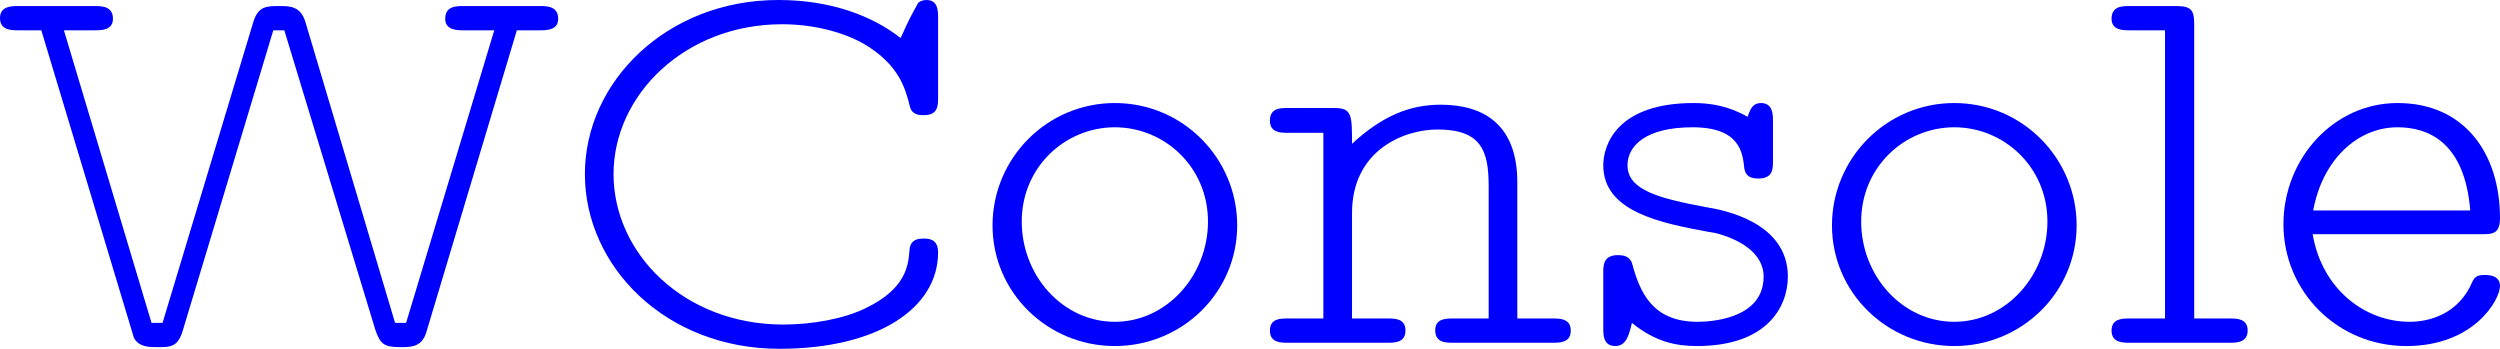
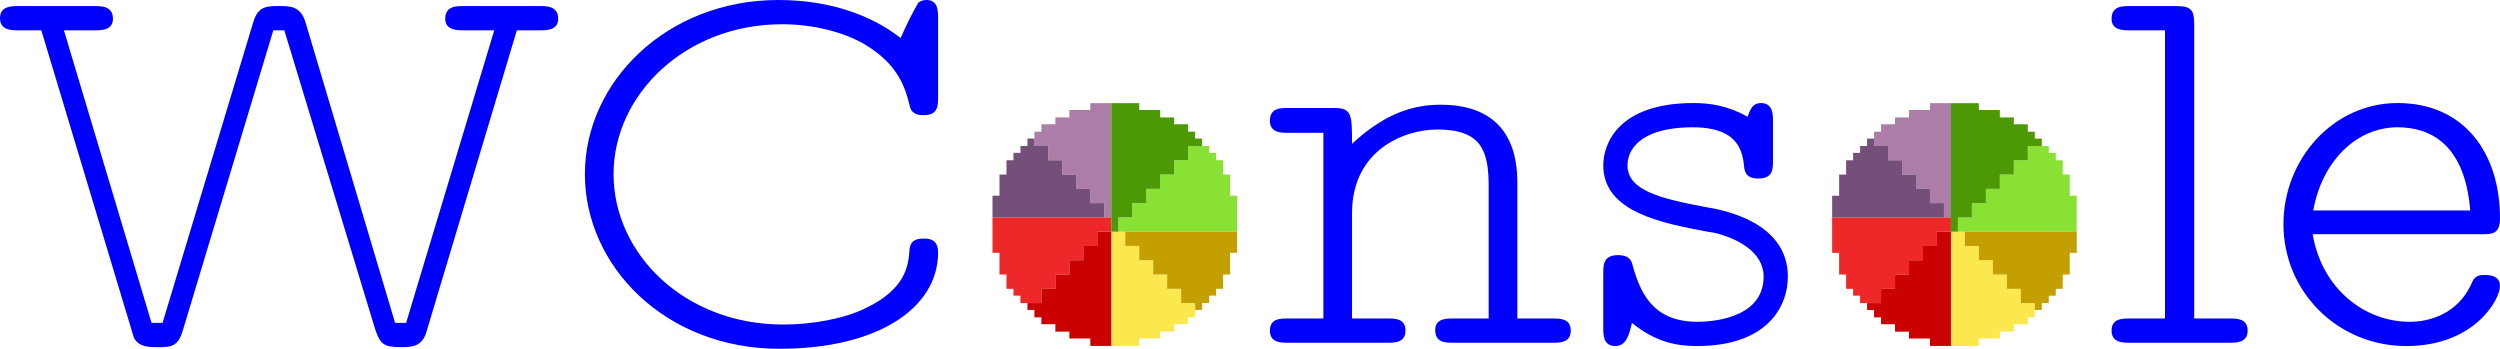
- <svg xmlns="http://www.w3.org/2000/svg" width="589.822" height="82.29" id="svg2" version="1.1">
+ <svg xmlns="http://www.w3.org/2000/svg" version="1.1" width="589.822" height="82.29" id="svg2">
  <defs id="defs4" />
-   <g id="layer1" transform="translate(-61.74625,-470.7948)">
-     <g style="font-size:130px;font-style:normal;font-variant:normal;font-weight:normal;font-stretch:normal;text-align:start;line-height:125%;letter-spacing:0px;word-spacing:0px;writing-mode:lr-tb;text-anchor:start;fill:#000000;fill-opacity:1;stroke:none;font-family:Latin Modern Mono Prop Light;-inkscape-font-specification:'Latin Modern Mono Prop Light,'" id="flowRoot3073">
-       <path d="m 193.436,475.215 c 0,-2.99 -2.73,-2.99 -4.29,-2.99 l -18.07,0 c -1.69,0 -4.29,0 -4.29,2.99 0,2.73 2.86,2.73 4.29,2.73 l 7.28,0 -20.8,69.03 -2.6,0 -21.19,-71.11 c -1.17,-3.64 -3.64,-3.64 -6.11,-3.64 -2.99,0 -4.94,0 -6.11,3.64 l -21.45,71.11 -2.6,0 -20.67,-69.03 7.28,0 c 1.56,0 4.29,0 4.29,-2.73 0,-2.99 -2.73,-2.99 -4.29,-2.99 l -18.07,0 c -1.56,0 -4.29,0 -4.29,2.86 0,2.86 2.73,2.86 4.29,2.86 l 5.46,0 21.84,72.54 c 1.17,2.21 3.64,2.21 5.46,2.21 3.25,0 4.94,0 6.11,-4.03 l 21.32,-70.72 2.6,0 21.45,70.59 c 1.17,3.38 1.95,4.16 5.98,4.16 2.47,0 5.07,0 6.11,-3.64 l 21.32,-71.11 5.46,0 c 1.56,0 4.29,0 4.29,-2.73" style="fill:#0000ff;font-family:Latin Modern Mono Prop Light;-inkscape-font-specification:'Latin Modern Mono Prop Light,'" id="path3135" />
-       <path d="m 283.069,530.335 c 0,-3.25 -2.34,-3.25 -3.38,-3.25 -1.04,0 -3.25,0 -3.38,2.86 -0.26,3.38 -0.78,8.97 -10.27,13.52 -5.2,2.6 -12.87,3.9 -19.5,3.9 -23.4,0 -40.04,-16.77 -40.04,-35.49 0,-18.72 16.9,-35.36 39.78,-35.36 7.28,0 14.43,1.82 19.37,4.68 8.32,4.94 9.75,10.66 10.79,14.82 0.52,1.95 2.34,1.95 3.25,1.95 3.38,0 3.38,-2.21 3.38,-4.29 l 0,-18.59 c 0,-1.69 0,-4.29 -2.73,-4.29 -0.91,0 -1.43,0.26 -1.95,0.65 -1.82,3.25 -2.34,4.29 -4.16,8.32 -6.63,-5.2 -16.38,-8.97 -28.86,-8.97 -26.26,0 -45.63,19.24 -45.63,41.08 0,21.71 18.98,41.21 45.89,41.21 23.27,0 37.44,-9.62 37.44,-22.75" style="fill:#0000ff;font-family:Latin Modern Mono Prop Light;-inkscape-font-specification:'Latin Modern Mono Prop Light,'" id="path3137" />
-       <path d="m 353.635,523.965 c 0,-15.73 -12.74,-28.86 -28.86,-28.86 -16.12,0 -28.86,13.13 -28.86,28.86 0,15.86 13,28.47 28.86,28.47 15.86,0 28.86,-12.61 28.86,-28.47 m -6.89,-0.91 c 0,12.74 -9.75,23.66 -21.97,23.66 -12.35,0 -21.97,-10.92 -21.97,-23.66 0,-12.87 10.27,-22.23 21.97,-22.23 11.7,0 21.97,9.36 21.97,22.23" style="fill:#0000ff;font-family:Latin Modern Mono Prop Light;-inkscape-font-specification:'Latin Modern Mono Prop Light,'" id="path3139" />
-       <path d="m 432.336,548.795 c 0,-2.86 -2.6,-2.86 -4.16,-2.86 l -8.45,0 0,-32.11 c 0,-13.52 -7.8,-18.33 -18.07,-18.33 -7.41,0 -13.91,2.73 -20.93,9.23 0,-6.76 0,-8.45 -4.16,-8.45 l -11.05,0 c -1.69,0 -4.16,0 -4.16,2.99 0,2.86 2.6,2.86 4.16,2.86 l 8.45,0 0,43.81 -8.45,0 c -1.69,0 -4.16,0 -4.16,2.86 0,2.86 2.6,2.86 4.16,2.86 l 23.66,0 c 1.56,0 4.16,0 4.16,-2.86 0,-2.86 -2.47,-2.86 -4.16,-2.86 l -8.45,0 0,-24.83 c 0,-14.95 12.35,-19.76 20.15,-19.76 10.4,0 12.09,5.07 12.09,13.39 l 0,31.2 -8.45,0 c -1.56,0 -4.16,0 -4.16,2.73 0,2.99 2.47,2.99 4.16,2.99 l 23.66,0 c 1.56,0 4.16,0 4.16,-2.86" style="fill:#0000ff;font-family:Latin Modern Mono Prop Light;-inkscape-font-specification:'Latin Modern Mono Prop Light,'" id="path3141" />
-       <path d="m 483.554,536.055 c 0,-12.87 -15.21,-15.73 -19.24,-16.38 -11.18,-2.08 -18.59,-4.03 -18.59,-9.88 0,-4.68 4.42,-8.97 15.34,-8.97 11.18,0 11.83,5.98 12.22,9.75 0.26,1.17 0.78,2.34 3.25,2.34 3.51,0 3.51,-2.21 3.51,-4.29 l 0,-9.23 c 0,-1.56 0,-4.29 -2.86,-4.29 -1.82,0 -2.47,1.3 -3.12,3.25 -4.55,-2.6 -8.84,-3.25 -12.74,-3.25 -18.07,0 -21.32,9.88 -21.32,14.69 0,11.05 13.78,13.65 24.96,15.73 l 1.56,0.26 c 5.07,1.3 11.31,4.42 11.31,10.27 0,10.4 -13.52,10.66 -15.6,10.66 -10.79,0 -13.65,-7.15 -15.47,-13.91 -0.39,-0.91 -1.04,-1.82 -3.25,-1.82 -3.51,0 -3.51,2.34 -3.51,4.29 l 0,12.87 c 0,1.69 1e-5,4.29 2.86,4.29 2.6,0 3.25,-2.73 3.9,-5.46 5.59,4.55 10.53,5.46 15.34,5.46 16.64,0 21.45,-9.36 21.45,-16.38" style="fill:#0000ff;font-family:Latin Modern Mono Prop Light;-inkscape-font-specification:'Latin Modern Mono Prop Light,'" id="path3143" />
-       <path d="m 551.682,523.965 c 0,-15.73 -12.74,-28.86 -28.86,-28.86 -16.12,0 -28.86,13.13 -28.86,28.86 0,15.86 13,28.47 28.86,28.47 15.86,0 28.86,-12.61 28.86,-28.47 m -6.89,-0.91 c 0,12.74 -9.75,23.66 -21.97,23.66 -12.35,0 -21.97,-10.92 -21.97,-23.66 0,-12.87 10.27,-22.23 21.97,-22.23 11.7,0 21.97,9.36 21.97,22.23" style="fill:#0000ff;font-family:Latin Modern Mono Prop Light;-inkscape-font-specification:'Latin Modern Mono Prop Light,'" id="path3145" />
-       <path d="m 592.033,548.795 c 0,-2.86 -2.6,-2.86 -4.16,-2.86 l -8.45,0 0,-69.42 c 0,-3.25 -0.65,-4.29 -4.16,-4.29 l -11.18,0 c -1.56,0 -4.16,0 -4.16,2.99 0,2.73 2.73,2.73 4.16,2.73 l 8.45,0 0,67.99 -8.45,0 c -1.56,0 -4.16,0 -4.16,2.86 0,2.86 2.73,2.86 4.16,2.86 l 23.79,0 c 1.43,0 4.16,0 4.16,-2.86" style="fill:#0000ff;font-family:Latin Modern Mono Prop Light;-inkscape-font-specification:'Latin Modern Mono Prop Light,'" id="path3147" />
-       <path d="m 651.568,538.265 c 0,-2.6 -2.86,-2.6 -3.51,-2.6 -1.3,0 -2.34,0.13 -2.99,1.56 -3.25,7.67 -10.14,9.49 -14.82,9.49 -10.53,0 -20.67,-7.67 -22.88,-20.67 l 40.04,0 c 2.21,0 4.16,0 4.16,-3.77 0,-15.21 -8.32,-27.17 -24.18,-27.17 -15.08,0 -26.91,13.13 -26.91,28.6 0,15.86 12.74,28.73 28.99,28.73 15.99,0 22.1,-10.92 22.1,-14.17 m -7.02,-17.81 -37.05,0 c 2.21,-12.09 10.53,-19.63 19.89,-19.63 7.28,0 15.86,3.51 17.16,19.63" style="fill:#0000ff;font-family:Latin Modern Mono Prop Light;-inkscape-font-specification:'Latin Modern Mono Prop Light,'" id="path3149" />
+   <g transform="translate(-61.74625,-470.7948)" id="layer1">
+     <g transform="matrix(0.1268212,0,0,0.1347775,295.9038,495.1264)" id="g3049">
+       <path d="m 221,325 0,-100 13,0 13,0 0,12.5 0,12.5 13,0 13,0 0,12.5 0,12.5 13,0 13,0 0,12.5 0,12.5 13,0 13,0 0,12.5 0,12.5 13,0 13,0 0,12.5 0,12.5 13,0 13,0 0,12.5 0,12.5 -6.5,0 -6.5,0 0,6 0,6 -13,0 -13,0 0,6.5 0,6.5 -13,0 -13,0 0,6 0,6 -19.5,0 -19.5,0 0,6.5 0,6.5 -26,0 -26,0 0,-100 z" id="path3065" style="fill:#fbe84e" />
+       <path d="m 208,187.5 0,-12.5 -13,0 -13,0 0,-12.5 0,-12.5 -13,0 -13,0 0,-12.5 0,-12.5 -13,0 -13,0 0,-12.5 0,-12.5 -13,0 -13,0 0,-12.5 0,-12.5 -13,0 -13,0 0,-12.5 0,-12.5 6.5,0 6.5,0 0,-6.5 0,-6.5 13,0 13,0 0,-6 0,-6 13,0 13,0 0,-6.5 0,-6.5 19.5,0 19.5,0 0,-6 0,-6 19.5,0 19.5,0 0,100 0,100 -6.5,0 -6.5,0 0,-12.5 z" id="path3063" style="fill:#ac7ea7" />
+       <path d="m 234,212.5 0,-12.5 13,0 13,0 0,-12.5 0,-12.5 13,0 13,0 0,-12.5 0,-12.5 13,0 13,0 0,-12.5 0,-12.5 13,0 13,0 0,-12.5 0,-12.5 13,0 13,0 0,-12.5 0,-12.5 19.5,0 19.5,0 0,6 0,6 6.5,0 6.5,0 0,6.5 0,6.5 6.5,0 6.5,0 0,12.5 0,12.5 6.5,0 6.5,0 0,18.5 0,18.5 6.5,0 6.5,0 0,31.5 0,31.5 -110.5,0 -110.5,0 0,-12.5 z" id="path3061" style="fill:#89e133" />
+       <path d="m 377,356 0,-6 -13,0 -13,0 0,-12.5 0,-12.5 -13,0 -13,0 0,-12.5 0,-12.5 -13,0 -13,0 0,-12.5 0,-12.5 -13,0 -13,0 0,-12.5 0,-12.5 -13,0 -13,0 0,-12.5 0,-12.5 104,0 104,0 0,18.5 0,18.5 -6.5,0 -6.5,0 0,19 0,19 -6.5,0 -6.5,0 0,12.5 0,12.5 -6.5,0 -6.5,0 0,6 0,6 -6.5,0 -6.5,0 0,6.5 0,6.5 -6.5,0 -6.5,0 0,6 0,6 -6.5,0 -6.5,0 0,-6 z" id="path3059" style="fill:#c39f00" />
+       <path d="m 52,343.5 0,-6.5 -6.5,0 -6.5,0 0,-6 0,-6 -6.5,0 -6.5,0 0,-12.5 0,-12.5 -6.5,0 -6.5,0 0,-19 0,-19 -6.5,0 -6.5,0 0,-31 0,-31 110.5,0 110.5,0 0,12.5 0,12.5 -13,0 -13,0 0,12.5 0,12.5 -13,0 -13,0 0,12.5 0,12.5 -13,0 -13,0 0,12.5 0,12.5 -13,0 -13,0 0,12.5 0,12.5 -13,0 -13,0 0,12.5 0,12.5 -19.5,0 -19.5,0 0,-6.5 z" id="path3057" style="fill:#ee2828" />
+       <path d="m 0,181 0,-19 6.5,0 6.5,0 0,-18.5 0,-18.5 6.5,0 6.5,0 0,-12.5 0,-12.5 6.5,0 6.5,0 0,-6.5 0,-6.5 6.5,0 6.5,0 0,-6 0,-6 6.5,0 6.5,0 0,-6.5 0,-6.5 6.5,0 6.5,0 0,6.5 0,6.5 13,0 13,0 0,12.5 0,12.5 13,0 13,0 0,12.5 0,12.5 13,0 13,0 0,12.5 0,12.5 13,0 13,0 0,12.5 0,12.5 13,0 13,0 0,12.5 0,12.5 -104,0 -104,0 0,-19 z" id="path3055" style="fill:#744f7a" />
+       <path d="M 221,112.5 221,0 l 26,0 26,0 0,6 0,6 19.5,0 19.5,0 0,6.5 0,6.5 13,0 13,0 0,6 0,6 13,0 13,0 0,6.5 0,6.5 6.5,0 6.5,0 0,6 0,6 6.5,0 6.5,0 0,6.5 0,6.5 -13,0 -13,0 0,12.5 0,12.5 -13,0 -13,0 0,12.5 0,12.5 -13,0 -13,0 0,12.5 0,12.5 -13,0 -13,0 0,12.5 0,12.5 -13,0 -13,0 0,12.5 0,12.5 -13,0 -13,0 0,12.5 0,12.5 -6.5,0 -6.5,0 0,-112.5 z" id="path3053" style="fill:#4d9905" />
+       <path d="m 182,418.5 0,-6.5 -19.5,0 -19.5,0 0,-6 0,-6 -13,0 -13,0 0,-6.5 0,-6.5 -13,0 -13,0 0,-6 0,-6 -6.5,0 -6.5,0 0,-6.5 0,-6.5 -6.5,0 -6.5,0 0,-6 0,-6 13,0 13,0 0,-12.5 0,-12.5 13,0 13,0 0,-12.5 0,-12.5 13,0 13,0 0,-12.5 0,-12.5 13,0 13,0 0,-12.5 0,-12.5 13,0 13,0 0,-12.5 0,-12.5 13,0 13,0 0,100 0,100 -19.5,0 -19.5,0 0,-6.5 z" id="path3051" style="fill:#cb0000" />
+     </g>
+     <g transform="matrix(0.1268212,0,0,0.1347775,494.0006,495.1326)" id="g3049-3">
+       <path d="m 221,325 0,-100 13,0 13,0 0,12.5 0,12.5 13,0 13,0 0,12.5 0,12.5 13,0 13,0 0,12.5 0,12.5 13,0 13,0 0,12.5 0,12.5 13,0 13,0 0,12.5 0,12.5 13,0 13,0 0,12.5 0,12.5 -6.5,0 -6.5,0 0,6 0,6 -13,0 -13,0 0,6.5 0,6.5 -13,0 -13,0 0,6 0,6 -19.5,0 -19.5,0 0,6.5 0,6.5 -26,0 -26,0 0,-100 z" id="path3065-6" style="fill:#fbe84e" />
+       <path d="m 208,187.5 0,-12.5 -13,0 -13,0 0,-12.5 0,-12.5 -13,0 -13,0 0,-12.5 0,-12.5 -13,0 -13,0 0,-12.5 0,-12.5 -13,0 -13,0 0,-12.5 0,-12.5 -13,0 -13,0 0,-12.5 0,-12.5 6.5,0 6.5,0 0,-6.5 0,-6.5 13,0 13,0 0,-6 0,-6 13,0 13,0 0,-6.5 0,-6.5 19.5,0 19.5,0 0,-6 0,-6 19.5,0 19.5,0 0,100 0,100 -6.5,0 -6.5,0 0,-12.5 z" id="path3063-7" style="fill:#ac7ea7" />
+       <path d="m 234,212.5 0,-12.5 13,0 13,0 0,-12.5 0,-12.5 13,0 13,0 0,-12.5 0,-12.5 13,0 13,0 0,-12.5 0,-12.5 13,0 13,0 0,-12.5 0,-12.5 13,0 13,0 0,-12.5 0,-12.5 19.5,0 19.5,0 0,6 0,6 6.5,0 6.5,0 0,6.5 0,6.5 6.5,0 6.5,0 0,12.5 0,12.5 6.5,0 6.5,0 0,18.5 0,18.5 6.5,0 6.5,0 0,31.5 0,31.5 -110.5,0 -110.5,0 0,-12.5 z" id="path3061-5" style="fill:#89e133" />
+       <path d="m 377,356 0,-6 -13,0 -13,0 0,-12.5 0,-12.5 -13,0 -13,0 0,-12.5 0,-12.5 -13,0 -13,0 0,-12.5 0,-12.5 -13,0 -13,0 0,-12.5 0,-12.5 -13,0 -13,0 0,-12.5 0,-12.5 104,0 104,0 0,18.5 0,18.5 -6.5,0 -6.5,0 0,19 0,19 -6.5,0 -6.5,0 0,12.5 0,12.5 -6.5,0 -6.5,0 0,6 0,6 -6.5,0 -6.5,0 0,6.5 0,6.5 -6.5,0 -6.5,0 0,6 0,6 -6.5,0 -6.5,0 0,-6 z" id="path3059-3" style="fill:#c39f00" />
+       <path d="m 52,343.5 0,-6.5 -6.5,0 -6.5,0 0,-6 0,-6 -6.5,0 -6.5,0 0,-12.5 0,-12.5 -6.5,0 -6.5,0 0,-19 0,-19 -6.5,0 -6.5,0 0,-31 0,-31 110.5,0 110.5,0 0,12.5 0,12.5 -13,0 -13,0 0,12.5 0,12.5 -13,0 -13,0 0,12.5 0,12.5 -13,0 -13,0 0,12.5 0,12.5 -13,0 -13,0 0,12.5 0,12.5 -13,0 -13,0 0,12.5 0,12.5 -19.5,0 -19.5,0 0,-6.5 z" id="path3057-5" style="fill:#ee2828" />
+       <path d="m 0,181 0,-19 6.5,0 6.5,0 0,-18.5 0,-18.5 6.5,0 6.5,0 0,-12.5 0,-12.5 6.5,0 6.5,0 0,-6.5 0,-6.5 6.5,0 6.5,0 0,-6 0,-6 6.5,0 6.5,0 0,-6.5 0,-6.5 6.5,0 6.5,0 0,6.5 0,6.5 13,0 13,0 0,12.5 0,12.5 13,0 13,0 0,12.5 0,12.5 13,0 13,0 0,12.5 0,12.5 13,0 13,0 0,12.5 0,12.5 13,0 13,0 0,12.5 0,12.5 -104,0 -104,0 0,-19 z" id="path3055-6" style="fill:#744f7a" />
+       <path d="M 221,112.5 221,0 l 26,0 26,0 0,6 0,6 19.5,0 19.5,0 0,6.5 0,6.5 13,0 13,0 0,6 0,6 13,0 13,0 0,6.5 0,6.5 6.5,0 6.5,0 0,6 0,6 6.5,0 6.5,0 0,6.5 0,6.5 -13,0 -13,0 0,12.5 0,12.5 -13,0 -13,0 0,12.5 0,12.5 -13,0 -13,0 0,12.5 0,12.5 -13,0 -13,0 0,12.5 0,12.5 -13,0 -13,0 0,12.5 0,12.5 -13,0 -13,0 0,12.5 0,12.5 -6.5,0 -6.5,0 0,-112.5 z" id="path3053-2" style="fill:#4d9905" />
+       <path d="m 182,418.5 0,-6.5 -19.5,0 -19.5,0 0,-6 0,-6 -13,0 -13,0 0,-6.5 0,-6.5 -13,0 -13,0 0,-6 0,-6 -6.5,0 -6.5,0 0,-6.5 0,-6.5 -6.5,0 -6.5,0 0,-6 0,-6 13,0 13,0 0,-12.5 0,-12.5 13,0 13,0 0,-12.5 0,-12.5 13,0 13,0 0,-12.5 0,-12.5 13,0 13,0 0,-12.5 0,-12.5 13,0 13,0 0,-12.5 0,-12.5 13,0 13,0 0,100 0,100 -19.5,0 -19.5,0 0,-6.5 z" id="path3051-9" style="fill:#cb0000" />
+     </g>
+     <g id="flowRoot3073" style="font-size:130px;font-style:normal;font-variant:normal;font-weight:normal;font-stretch:normal;text-align:start;line-height:125%;letter-spacing:0px;word-spacing:0px;writing-mode:lr-tb;text-anchor:start;fill:#000000;fill-opacity:1;stroke:none;font-family:Latin Modern Mono Prop Light;-inkscape-font-specification:'Latin Modern Mono Prop Light,'">
+       <path d="m 193.436,475.215 c 0,-2.99 -2.73,-2.99 -4.29,-2.99 l -18.07,0 c -1.69,0 -4.29,0 -4.29,2.99 0,2.73 2.86,2.73 4.29,2.73 l 7.28,0 -20.8,69.03 -2.6,0 -21.19,-71.11 c -1.17,-3.64 -3.64,-3.64 -6.11,-3.64 -2.99,0 -4.94,0 -6.11,3.64 l -21.45,71.11 -2.6,0 -20.67,-69.03 7.28,0 c 1.56,0 4.29,0 4.29,-2.73 0,-2.99 -2.73,-2.99 -4.29,-2.99 l -18.07,0 c -1.56,0 -4.29,0 -4.29,2.86 0,2.86 2.73,2.86 4.29,2.86 l 5.46,0 21.84,72.54 c 1.17,2.21 3.64,2.21 5.46,2.21 3.25,0 4.94,0 6.11,-4.03 l 21.32,-70.72 2.6,0 21.45,70.59 c 1.17,3.38 1.95,4.16 5.98,4.16 2.47,0 5.07,0 6.11,-3.64 l 21.32,-71.11 5.46,0 c 1.56,0 4.29,0 4.29,-2.73" id="path3135" style="fill:#0000ff;font-family:Latin Modern Mono Prop Light;-inkscape-font-specification:'Latin Modern Mono Prop Light,'" />
+       <path d="m 283.069,530.335 c 0,-3.25 -2.34,-3.25 -3.38,-3.25 -1.04,0 -3.25,0 -3.38,2.86 -0.26,3.38 -0.78,8.97 -10.27,13.52 -5.2,2.6 -12.87,3.9 -19.5,3.9 -23.4,0 -40.04,-16.77 -40.04,-35.49 0,-18.72 16.9,-35.36 39.78,-35.36 7.28,0 14.43,1.82 19.37,4.68 8.32,4.94 9.75,10.66 10.79,14.82 0.52,1.95 2.34,1.95 3.25,1.95 3.38,0 3.38,-2.21 3.38,-4.29 l 0,-18.59 c 0,-1.69 0,-4.29 -2.73,-4.29 -0.91,0 -1.43,0.26 -1.95,0.65 -1.82,3.25 -2.34,4.29 -4.16,8.32 -6.63,-5.2 -16.38,-8.97 -28.86,-8.97 -26.26,0 -45.63,19.24 -45.63,41.08 0,21.71 18.98,41.21 45.89,41.21 23.27,0 37.44,-9.62 37.44,-22.75" id="path3137" style="fill:#0000ff;font-family:Latin Modern Mono Prop Light;-inkscape-font-specification:'Latin Modern Mono Prop Light,'" />
+       <path d="m 432.336,548.795 c 0,-2.86 -2.6,-2.86 -4.16,-2.86 l -8.45,0 0,-32.11 c 0,-13.52 -7.8,-18.33 -18.07,-18.33 -7.41,0 -13.91,2.73 -20.93,9.23 0,-6.76 0,-8.45 -4.16,-8.45 l -11.05,0 c -1.69,0 -4.16,0 -4.16,2.99 0,2.86 2.6,2.86 4.16,2.86 l 8.45,0 0,43.81 -8.45,0 c -1.69,0 -4.16,0 -4.16,2.86 0,2.86 2.6,2.86 4.16,2.86 l 23.66,0 c 1.56,0 4.16,0 4.16,-2.86 0,-2.86 -2.47,-2.86 -4.16,-2.86 l -8.45,0 0,-24.83 c 0,-14.95 12.35,-19.76 20.15,-19.76 10.4,0 12.09,5.07 12.09,13.39 l 0,31.2 -8.45,0 c -1.56,0 -4.16,0 -4.16,2.73 0,2.99 2.47,2.99 4.16,2.99 l 23.66,0 c 1.56,0 4.16,0 4.16,-2.86" id="path3141" style="fill:#0000ff;font-family:Latin Modern Mono Prop Light;-inkscape-font-specification:'Latin Modern Mono Prop Light,'" />
+       <path d="m 483.554,536.055 c 0,-12.87 -15.21,-15.73 -19.24,-16.38 -11.18,-2.08 -18.59,-4.03 -18.59,-9.88 0,-4.68 4.42,-8.97 15.34,-8.97 11.18,0 11.83,5.98 12.22,9.75 0.26,1.17 0.78,2.34 3.25,2.34 3.51,0 3.51,-2.21 3.51,-4.29 l 0,-9.23 c 0,-1.56 0,-4.29 -2.86,-4.29 -1.82,0 -2.47,1.3 -3.12,3.25 -4.55,-2.6 -8.84,-3.25 -12.74,-3.25 -18.07,0 -21.32,9.88 -21.32,14.69 0,11.05 13.78,13.65 24.96,15.73 l 1.56,0.26 c 5.07,1.3 11.31,4.42 11.31,10.27 0,10.4 -13.52,10.66 -15.6,10.66 -10.79,0 -13.65,-7.15 -15.47,-13.91 -0.39,-0.91 -1.04,-1.82 -3.25,-1.82 -3.51,0 -3.51,2.34 -3.51,4.29 l 0,12.87 c 0,1.69 1e-5,4.29 2.86,4.29 2.6,0 3.25,-2.73 3.9,-5.46 5.59,4.55 10.53,5.46 15.34,5.46 16.64,0 21.45,-9.36 21.45,-16.38" id="path3143" style="fill:#0000ff;font-family:Latin Modern Mono Prop Light;-inkscape-font-specification:'Latin Modern Mono Prop Light,'" />
+       <path d="m 592.033,548.795 c 0,-2.86 -2.6,-2.86 -4.16,-2.86 l -8.45,0 0,-69.42 c 0,-3.25 -0.65,-4.29 -4.16,-4.29 l -11.18,0 c -1.56,0 -4.16,0 -4.16,2.99 0,2.73 2.73,2.73 4.16,2.73 l 8.45,0 0,67.99 -8.45,0 c -1.56,0 -4.16,0 -4.16,2.86 0,2.86 2.73,2.86 4.16,2.86 l 23.79,0 c 1.43,0 4.16,0 4.16,-2.86" id="path3147" style="fill:#0000ff;font-family:Latin Modern Mono Prop Light;-inkscape-font-specification:'Latin Modern Mono Prop Light,'" />
+       <path d="m 651.568,538.265 c 0,-2.6 -2.86,-2.6 -3.51,-2.6 -1.3,0 -2.34,0.13 -2.99,1.56 -3.25,7.67 -10.14,9.49 -14.82,9.49 -10.53,0 -20.67,-7.67 -22.88,-20.67 l 40.04,0 c 2.21,0 4.16,0 4.16,-3.77 0,-15.21 -8.32,-27.17 -24.18,-27.17 -15.08,0 -26.91,13.13 -26.91,28.6 0,15.86 12.74,28.73 28.99,28.73 15.99,0 22.1,-10.92 22.1,-14.17 m -7.02,-17.81 -37.05,0 c 2.21,-12.09 10.53,-19.63 19.89,-19.63 7.28,0 15.86,3.51 17.16,19.63" id="path3149" style="fill:#0000ff;font-family:Latin Modern Mono Prop Light;-inkscape-font-specification:'Latin Modern Mono Prop Light,'" />
    </g>
  </g>
</svg>
